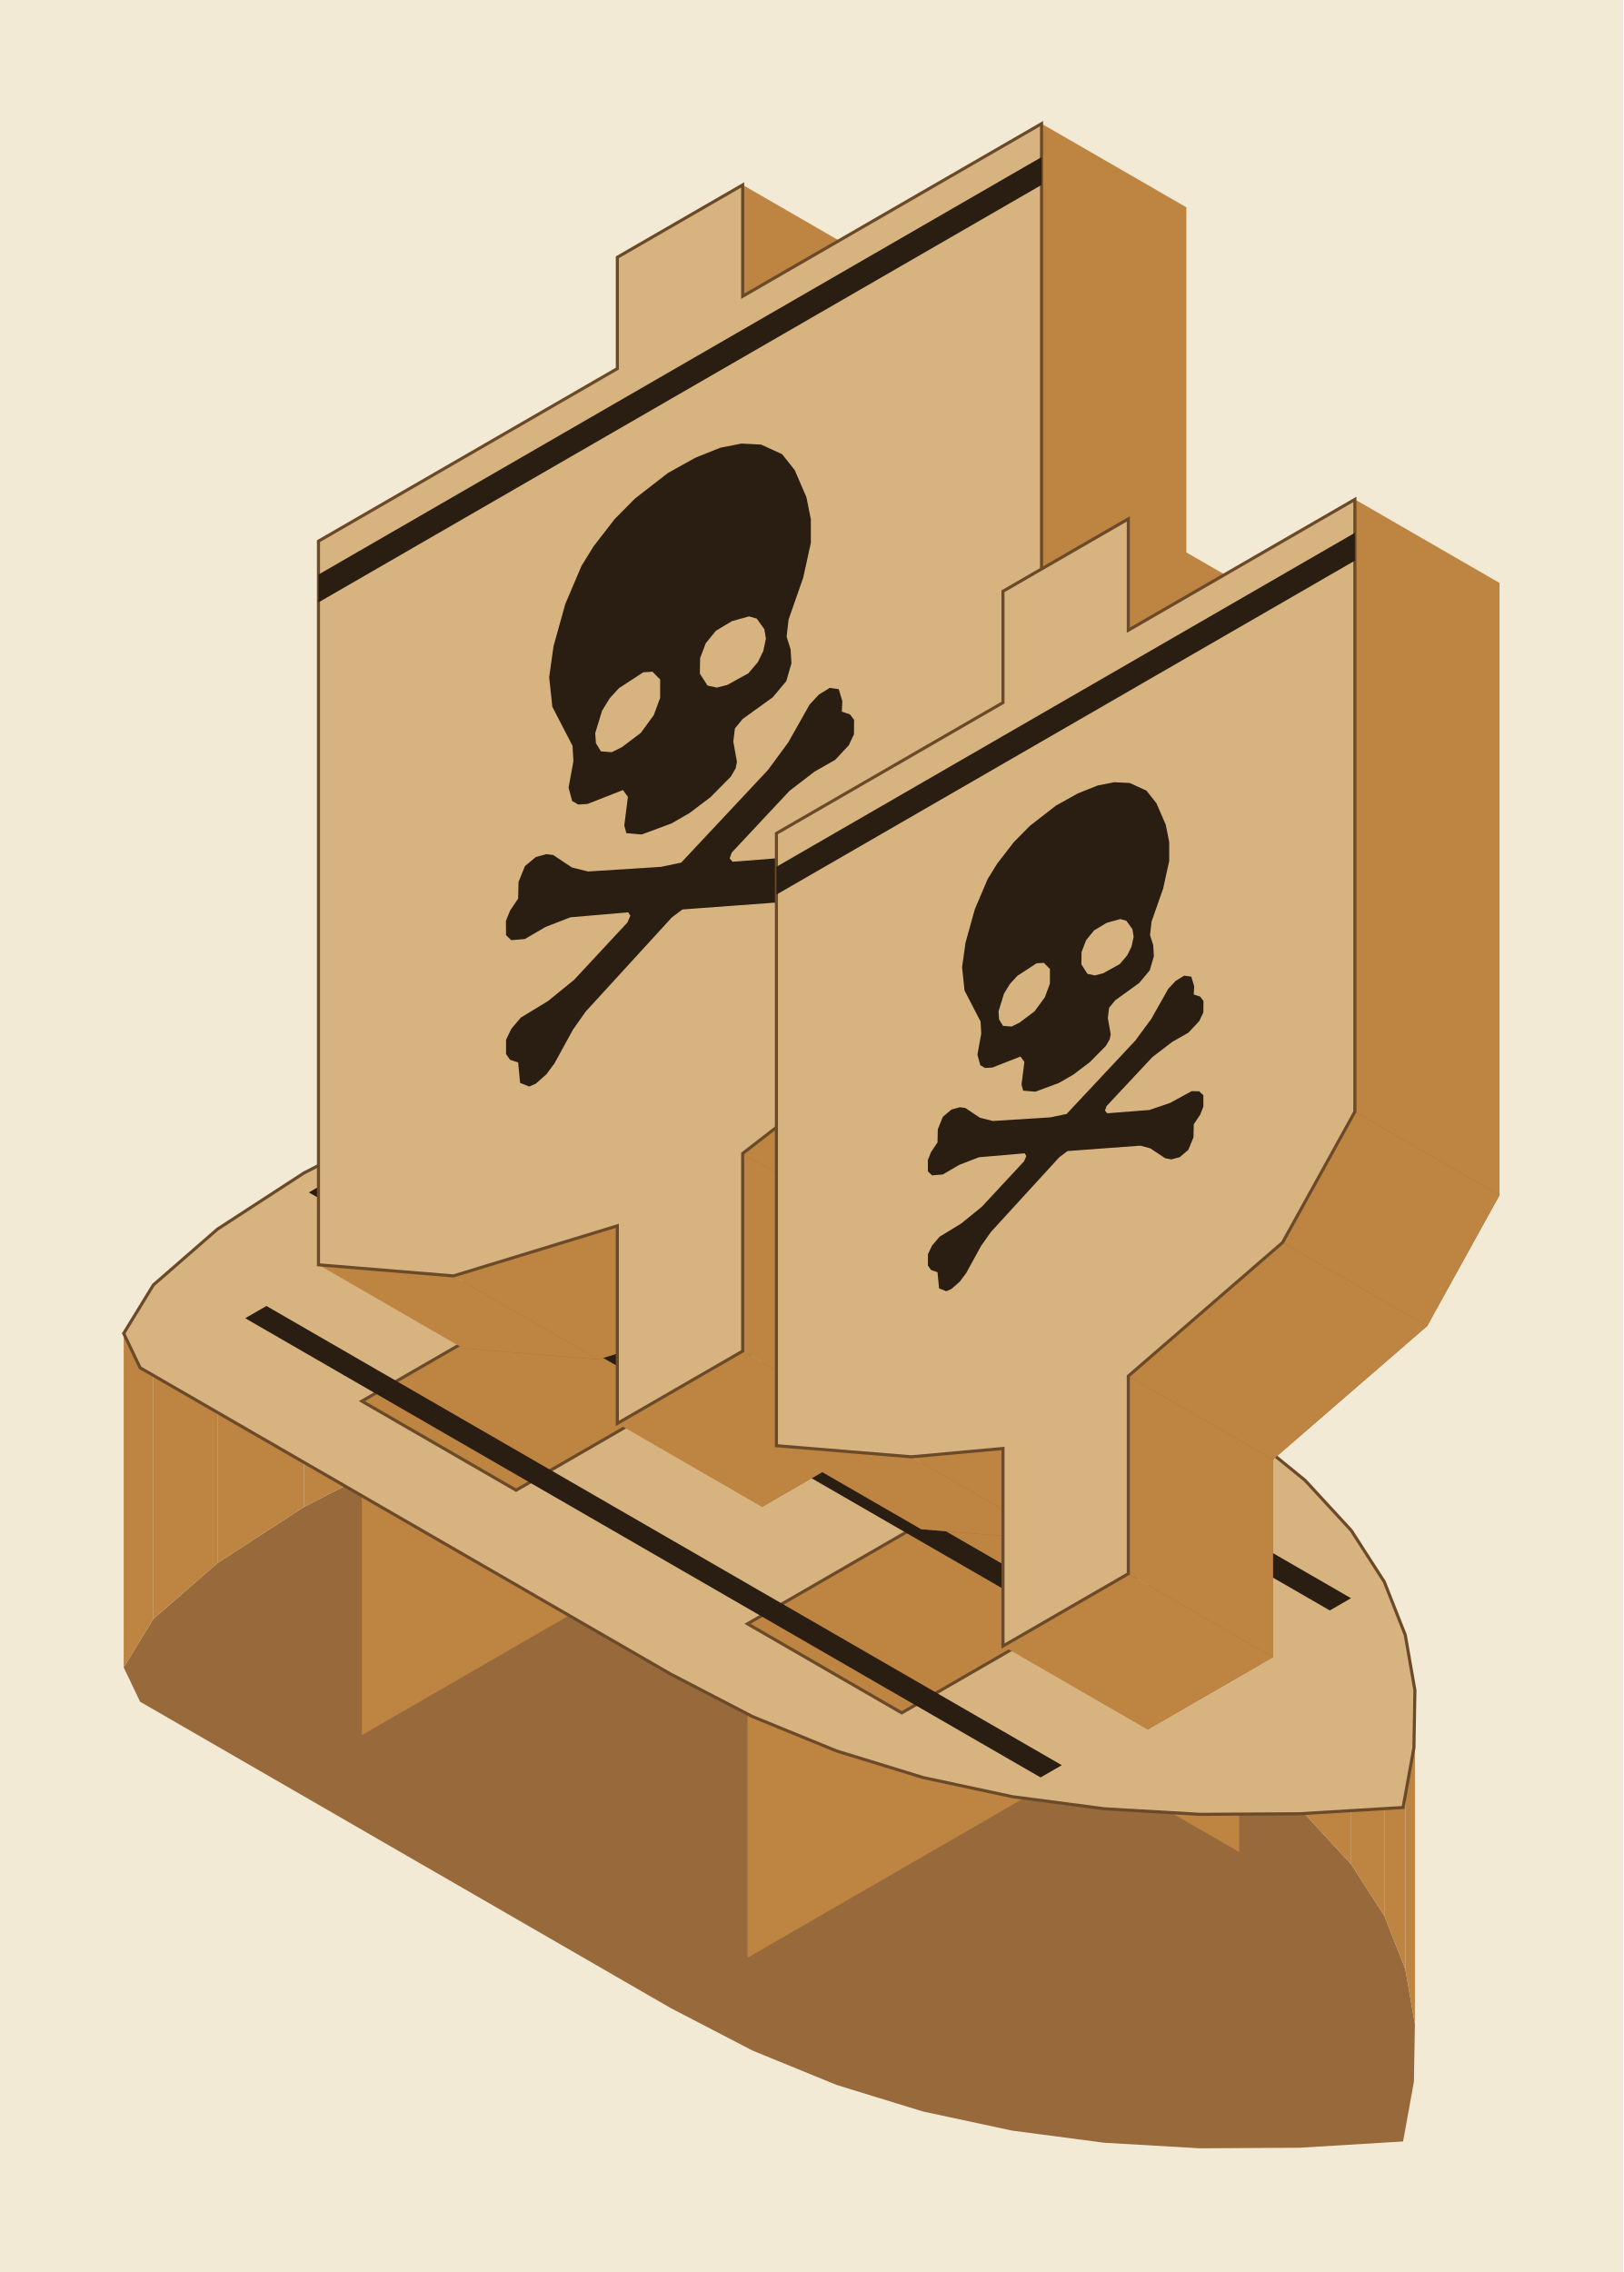
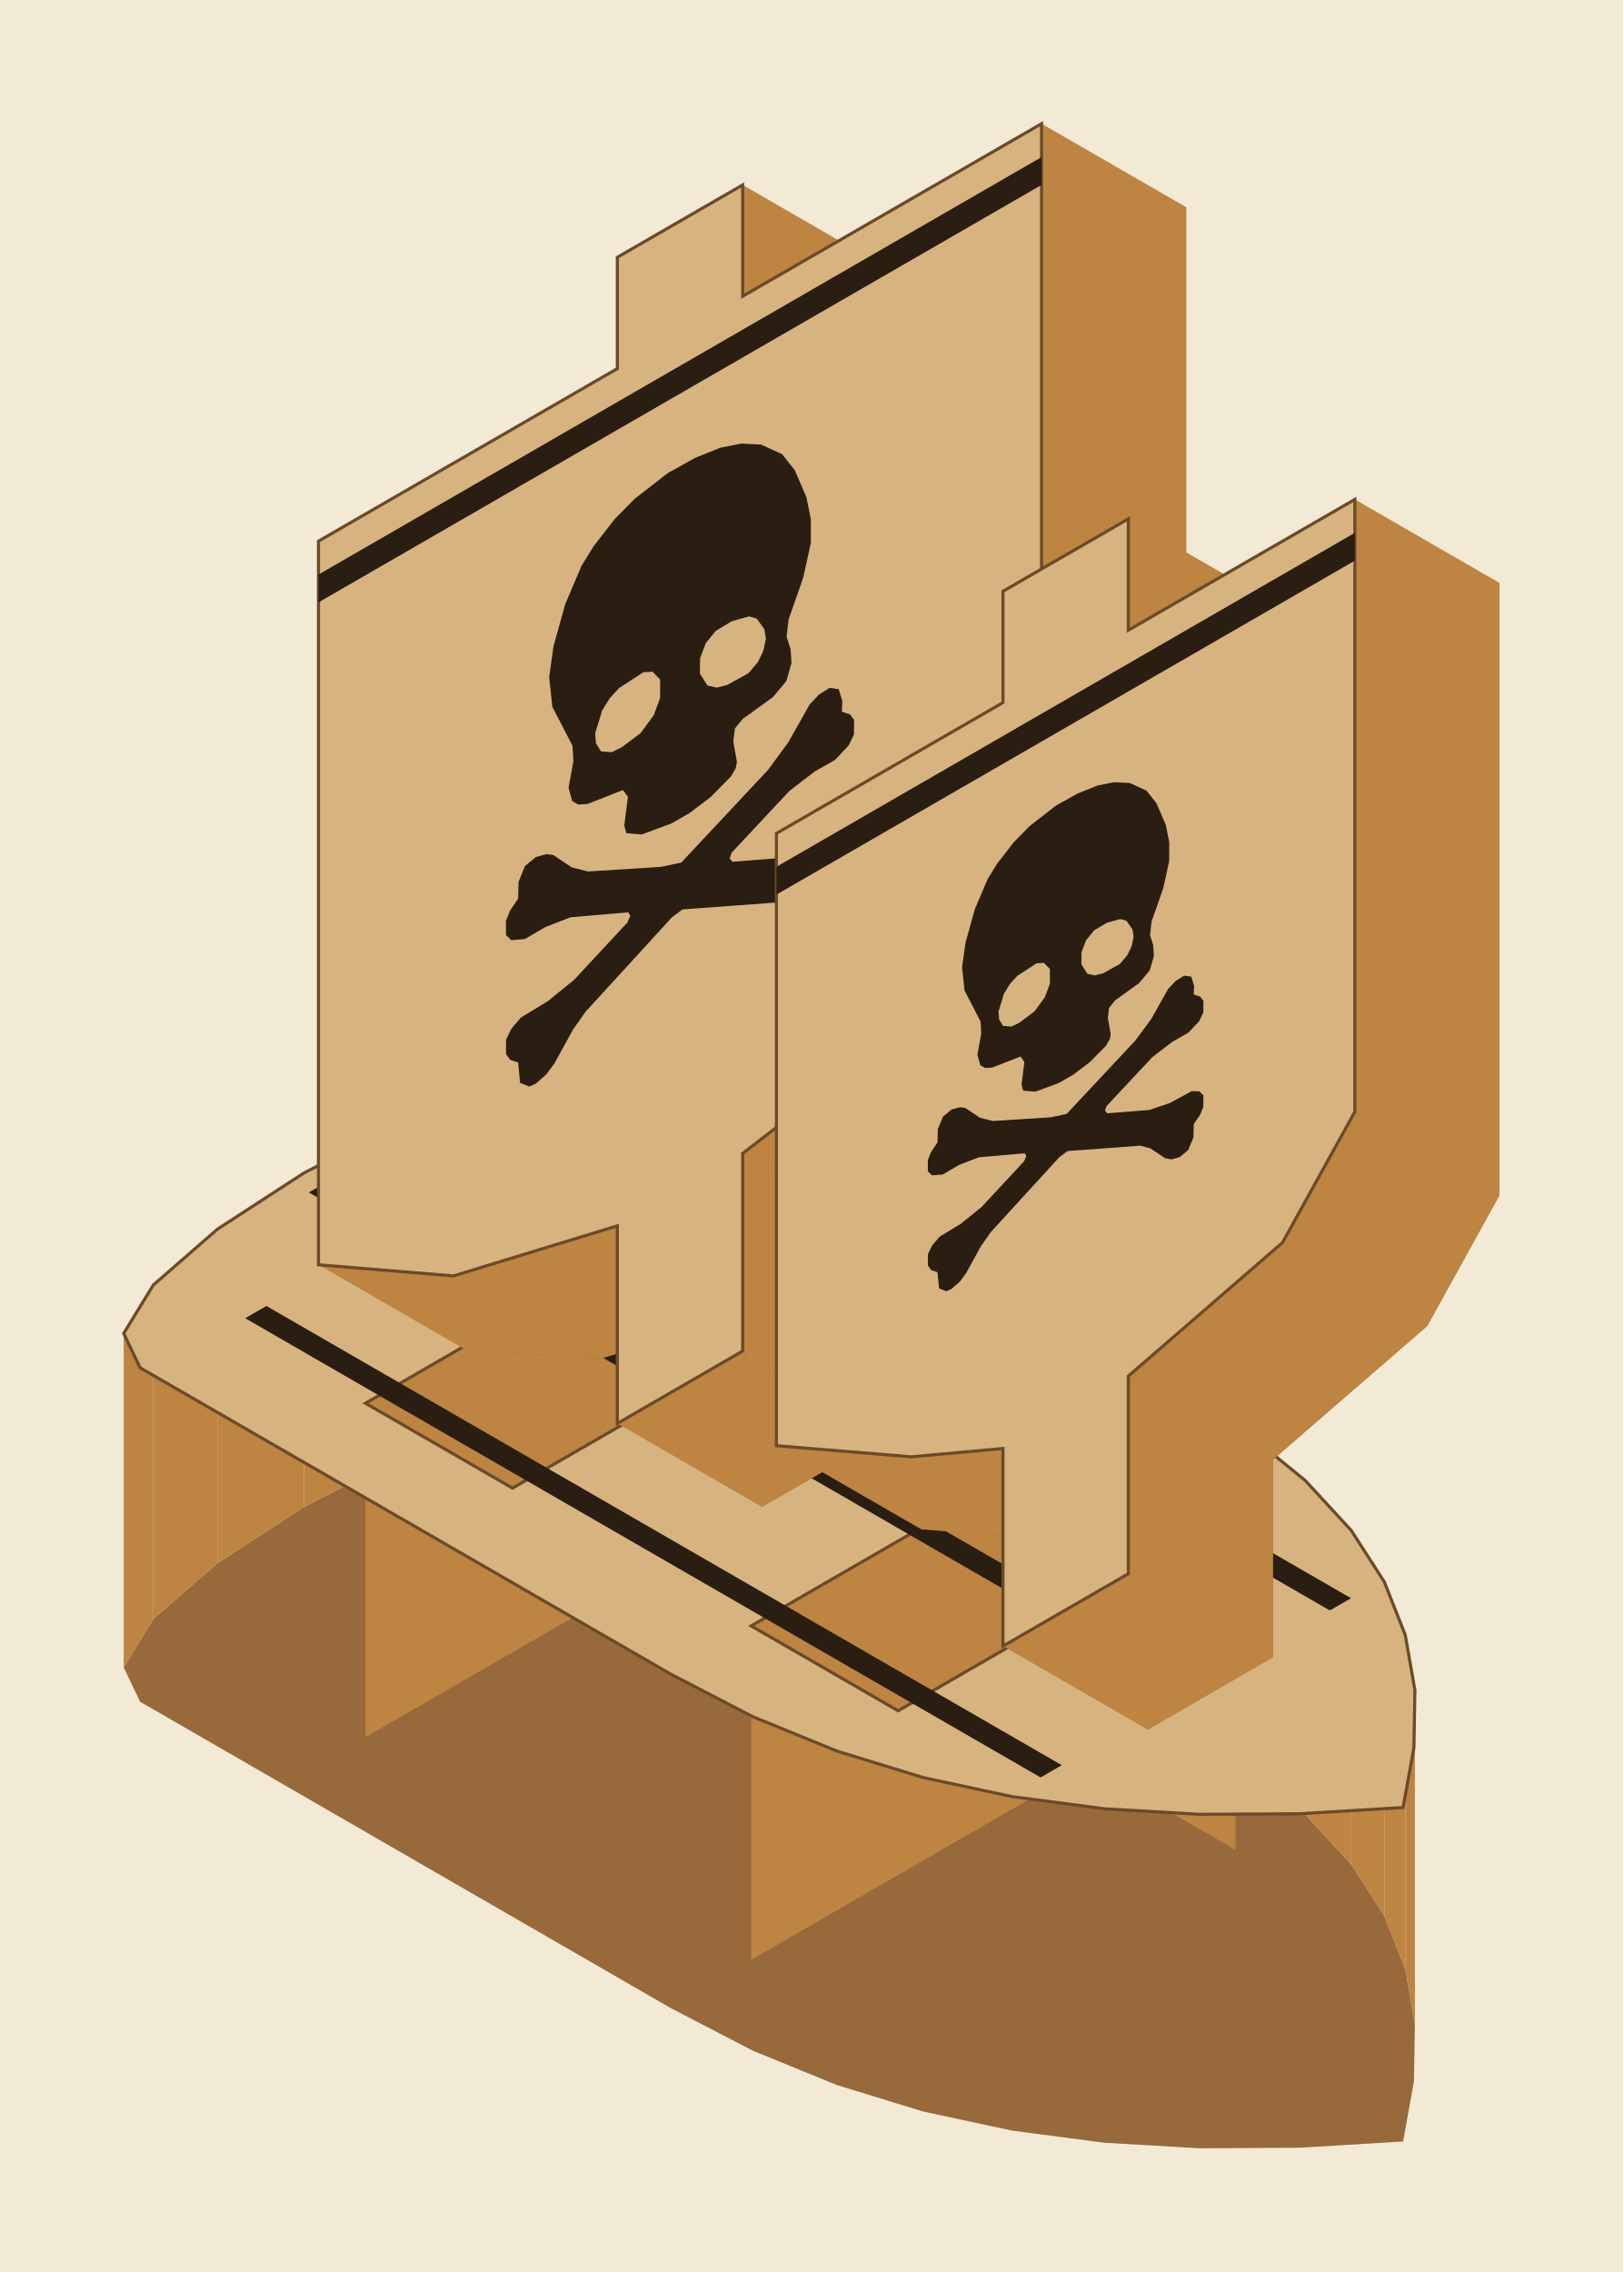
<svg xmlns="http://www.w3.org/2000/svg" width="262.452" height="367.355" viewBox="0 0 262.452 367.355">
  <rect width="262.452" height="367.355" fill="#f3ead6" />
  <path d="M103.715 228.35L189.451 277.85L201.404 285.521L211.037 293.372L218.47 301.438L223.824 309.755L227.22 318.359L228.778 327.285L228.619 336.57L226.864 346.25L210.098 347.264L194.016 347.355L178.555 346.456L163.653 344.495L149.247 341.404L135.277 337.112L121.679 331.551L108.391 324.65L22.655 275.15L20 269.595L24.798 261.763L35.15 252.748L49.155 243.65L64.914 235.564L80.527 229.588L94.094 226.817L103.715 228.35Z" fill="hsl(30,45%,41%)" />
  <path d="M103.715 174.35L189.451 223.85L189.451 277.85L103.715 228.35Z" fill="hsl(32,48%,50%)" />
  <path d="M189.451 223.85L201.404 231.521L201.404 285.521L189.451 277.85Z" fill="hsl(32,48%,50%)" />
  <path d="M201.404 231.521L211.037 239.372L211.037 293.372L201.404 285.521Z" fill="hsl(32,48%,50%)" />
  <path d="M211.037 239.372L218.47 247.438L218.47 301.438L211.037 293.372Z" fill="hsl(32,48%,50%)" />
  <path d="M218.47 247.438L223.824 255.755L223.824 309.755L218.47 301.438Z" fill="hsl(32,48%,50%)" />
  <path d="M223.824 255.755L227.22 264.359L227.22 318.359L223.824 309.755Z" fill="hsl(32,48%,50%)" />
  <path d="M227.22 264.359L228.778 273.285L228.778 327.285L227.22 318.359Z" fill="hsl(32,48%,50%)" />
  <path d="M20 215.595L24.798 207.763L24.798 261.763L20 269.595Z" fill="hsl(32,48%,50%)" />
  <path d="M24.798 207.763L35.15 198.748L35.15 252.748L24.798 261.763Z" fill="hsl(32,48%,50%)" />
  <path d="M35.15 198.748L49.155 189.65L49.155 243.65L35.15 252.748Z" fill="hsl(32,48%,50%)" />
  <path d="M49.155 189.65L64.914 181.564L64.914 235.564L49.155 243.65Z" fill="hsl(32,48%,50%)" />
  <path d="M64.914 181.564L80.527 175.588L80.527 229.588L64.914 235.564Z" fill="hsl(32,48%,50%)" />
  <path d="M80.527 175.588L94.094 172.817L94.094 226.817L80.527 229.588Z" fill="hsl(32,48%,50%)" />
  <path d="M94.094 172.817L103.715 174.35L103.715 228.35L94.094 226.817Z" fill="hsl(32,48%,50%)" />
-   <path d="M113.068 195.05L138.009 209.45L138.009 263.45L113.068 249.05Z" fill="hsl(32,48%,50%)" />
-   <path d="M58.508 226.55L113.068 195.05L113.068 249.05L58.508 280.55Z" fill="hsl(32,48%,50%)" />
-   <path d="M175.422 231.05L200.363 245.45L200.363 299.45L175.422 285.05Z" fill="hsl(32,48%,50%)" />
-   <path d="M120.862 262.55L175.422 231.05L175.422 285.05L120.862 316.55Z" fill="hsl(32,48%,50%)" />
-   <path d="M103.715 174.35L189.451 223.85L201.404 231.521L211.037 239.372L218.47 247.438L223.824 255.755L227.22 264.359L228.778 273.285L228.619 282.57L226.864 292.25L210.098 293.264L194.016 293.355L178.555 292.456L163.653 290.495L149.247 287.404L135.277 283.112L121.679 277.551L108.391 270.65L22.655 221.15L20 215.595L24.798 207.763L35.15 198.748L49.155 189.65L64.914 181.564L80.527 175.588L94.094 172.817L103.715 174.35ZM113.068 195.05L138.009 209.45L83.45 240.95L58.508 226.55ZM175.422 231.05L200.363 245.45L145.804 276.95L120.862 262.55Z" fill="hsl(36,52%,67%)" fill-rule="evenodd" stroke="#6b4a2a" stroke-width="0.5" />
+   <path d="M113.653 195.388L137.425 209.112L137.425 263.112L113.653 249.388Z" fill="hsl(32,48%,50%)" />
+   <path d="M59.093 226.888L113.653 195.388L113.653 249.388L59.093 280.888Z" fill="hsl(32,48%,50%)" />
+   <path d="M176.006 231.388L199.779 245.112L199.779 299.113L176.006 285.388Z" fill="hsl(32,48%,50%)" />
+   <path d="M121.447 262.888L176.006 231.388L176.006 285.388L121.447 316.888Z" fill="hsl(32,48%,50%)" />
+   <path d="M103.715 174.35L189.451 223.85L201.404 231.521L211.037 239.372L218.47 247.438L223.824 255.755L227.22 264.359L228.778 273.285L228.619 282.57L226.864 292.25L210.098 293.264L194.016 293.355L178.555 292.456L163.653 290.495L149.247 287.404L135.277 283.112L121.679 277.551L108.391 270.65L22.655 221.15L20 215.595L24.798 207.763L35.15 198.748L49.155 189.65L64.914 181.564L80.527 175.588L94.094 172.817L103.715 174.35ZM113.653 195.388L137.425 209.112L82.865 240.612L59.093 226.888ZM176.006 231.388L199.779 245.112L145.219 276.613L121.447 262.888Z" fill="hsl(36,52%,67%)" fill-rule="evenodd" stroke="#6b4a2a" stroke-width="0.5" />
  <path d="M89.841 184.16L218.446 258.41L215.016 260.39L86.412 186.14Z" fill="#2a1d12" fill-rule="nonzero" />
  <path d="M66.458 197.66L195.063 271.91L191.634 273.89L63.029 199.64Z" fill="#2a1d12" fill-rule="nonzero" />
  <path d="M43.076 211.16L171.681 285.41L168.251 287.39L39.646 213.14Z" fill="#2a1d12" fill-rule="nonzero" />
  <path d="M54.611 190.1L67.082 197.3L62.405 200L49.935 192.8Z" fill="#2a1d12" fill-rule="nonzero" />
  <path d="M143.465 43.4L123.2 55.1L123.2 73.1L74.876 101L74.876 218L96.7 219.8L123.2 211.7L123.2 243.65L143.465 231.95L143.465 200L180.098 171.65L191.79 150.5L191.79 33.5L143.465 61.4Z" fill="hsl(30,45%,41%)" />
  <path d="M51.494 204.5L73.317 206.3L96.7 219.8L74.876 218Z" fill="hsl(32,48%,50%)" />
  <path d="M73.317 206.3L99.818 198.2L123.2 211.7L96.7 219.8Z" fill="hsl(32,48%,50%)" />
  <path d="M99.818 230.15L120.083 218.45L143.465 231.95L123.2 243.65Z" fill="hsl(32,48%,50%)" />
  <path d="M120.083 218.45L120.083 186.5L143.465 200L143.465 231.95Z" fill="hsl(32,48%,50%)" />
  <path d="M120.083 186.5L156.716 158.15L180.098 171.65L143.465 200Z" fill="hsl(32,48%,50%)" />
  <path d="M156.716 158.15L168.407 137L191.79 150.5L180.098 171.65Z" fill="hsl(32,48%,50%)" />
  <path d="M168.407 137L168.407 20L191.79 33.5L191.79 150.5Z" fill="hsl(32,48%,50%)" />
  <path d="M120.083 47.9L120.083 29.9L143.465 43.4L143.465 61.4Z" fill="hsl(32,48%,50%)" />
  <path d="M120.083 29.9L99.818 41.6L99.818 59.6L51.494 87.5L51.494 204.5L73.317 206.3L99.818 198.2L99.818 230.15L120.083 218.45L120.083 186.5L156.716 158.15L168.407 137L168.407 20L120.083 47.9Z" fill="hsl(36,52%,67%)" fill-rule="evenodd" stroke="#6b4a2a" stroke-width="0.5" />
  <path d="M168.407 25.4L51.494 92.9L51.494 97.4L168.407 29.9Z" fill="#2a1d12" fill-rule="nonzero" />
  <path d="M112.418 74.016L107.992 76.481L102.644 80.631L99.373 83.945L95.984 88.321L94.026 91.488L91.401 97.662L89.501 104.482L88.796 109.503L89.305 114.275L92.576 120.597L92.713 123.074L91.93 127.371L92.517 129.52L93.497 130.085L94.985 129.995L100.725 127.744L101.528 128.841L100.94 133.478L101.273 134.71L103.761 134.925L108.579 133.138L111.517 131.442L114.906 128.875L118.177 125.562L118.961 124.204L119.156 123.187L118.569 119.907L118.823 117.792L120.077 116.254L124.954 112.737L127.129 110.147L127.971 107.241L127.834 104.991L127.187 102.944L127.501 100.184L129.871 93.41L131.105 87.79L131.105 83.945L130.4 80.416L128.5 76.017L126.463 73.439L123.054 71.878L119.881 71.72L116.493 72.387ZM118.314 100.444L121.115 99.664L122.349 100.015L123.583 101.722L123.838 103.272L123.407 105.285L122.545 107.049L120.998 108.87L117.589 110.747L115.905 111.177L114.397 110.849L113.163 108.915L113.202 106.404L114.122 103.995L115.748 101.994ZM104.015 108.7L105.504 108.609L106.738 109.865L106.738 112.85L105.7 115.644L103.604 118.505L100.548 120.812L98.903 121.626L97.16 121.479L96.356 120.156L96.239 118.55L97.355 114.897L98.589 112.896L100.078 111.267ZM134.161 111.222L132.417 112.296L130.909 113.913L127.442 120.054L124.171 124.498L110.146 139.471L106.875 140.161L95.083 140.908L92.459 140.252L89.442 138.239L88.345 138.103L86.641 138.567L84.878 140.037L83.84 142.604L83.781 145.284L82.469 147.241L81.803 148.892L81.822 151.21L82.665 152.013L84.859 151.832L88.208 149.876L92.243 148.315L101.586 147.512L101.919 148.066L101.449 149.152L92.831 158.425L88.6 161.863L84.212 164.532L82.665 166.353L81.822 168.128L81.822 170.435L82.469 171.351L83.781 171.792L84.095 175.095L85.583 175.683L86.641 175.208L88.345 173.704L89.638 171.962L92.654 166.466L94.692 163.571L108.638 148.326L110.342 147.048L125.209 145.951L127.246 146.494L130.263 148.507L131.555 148.756L133.26 148.292L135.003 146.811L136.061 144.255L136.119 141.575L137.432 139.618L138.078 137.956L138.078 135.649L137.236 134.846L135.688 134.812L131.301 137.21L127.07 138.657L118.451 139.336L117.981 138.793L118.314 137.854L127.657 127.869L131.692 124.77L135.042 122.859L137.236 120.506L138.078 118.731L138.098 116.39L137.432 115.508L136.119 115.067L136.198 113.348L135.61 111.425Z" fill="#2a1d12" fill-rule="nonzero" />
  <path d="M205.819 97.4L185.554 109.1L185.554 127.1L148.921 148.25L148.921 247.25L170.745 249.05L185.554 247.7L185.554 279.65L205.819 267.95L205.819 236L230.761 214.4L242.452 193.25L242.452 94.25L205.819 115.4Z" fill="hsl(30,45%,41%)" />
  <path d="M125.539 233.75L147.363 235.55L170.745 249.05L148.921 247.25Z" fill="hsl(32,48%,50%)" />
  <path d="M147.363 235.55L162.172 234.2L185.554 247.7L170.745 249.05Z" fill="hsl(32,48%,50%)" />
  <path d="M162.172 266.15L182.437 254.45L205.819 267.95L185.554 279.65Z" fill="hsl(32,48%,50%)" />
  <path d="M182.437 254.45L182.437 222.5L205.819 236L205.819 267.95Z" fill="hsl(32,48%,50%)" />
  <path d="M182.437 222.5L207.378 200.9L230.761 214.4L205.819 236Z" fill="hsl(32,48%,50%)" />
  <path d="M207.378 200.9L219.069 179.75L242.452 193.25L230.761 214.4Z" fill="hsl(32,48%,50%)" />
  <path d="M219.069 179.75L219.069 80.75L242.452 94.25L242.452 193.25Z" fill="hsl(32,48%,50%)" />
  <path d="M182.437 101.9L182.437 83.9L205.819 97.4L205.819 115.4Z" fill="hsl(32,48%,50%)" />
  <path d="M182.437 83.9L162.172 95.6L162.172 113.6L125.539 134.75L125.539 233.75L147.363 235.55L162.172 234.2L162.172 266.15L182.437 254.45L182.437 222.5L207.378 200.9L219.069 179.75L219.069 80.75L182.437 101.9Z" fill="hsl(36,52%,67%)" fill-rule="evenodd" stroke="#6b4a2a" stroke-width="0.5" />
  <path d="M219.069 86.15L125.539 140.15L125.539 144.65L219.069 90.65Z" fill="#2a1d12" fill-rule="nonzero" />
  <path d="M174.258 128.294L170.753 130.245L166.52 133.531L163.93 136.154L161.248 139.619L159.697 142.126L157.619 147.014L156.115 152.413L155.557 156.388L155.96 160.166L158.55 165.17L158.658 167.131L158.038 170.533L158.503 172.234L159.278 172.682L160.457 172.61L165 170.829L165.636 171.697L165.171 175.368L165.435 176.344L167.404 176.514L171.219 175.099L173.545 173.756L176.227 171.724L178.817 169.101L179.437 168.026L179.592 167.221L179.127 164.624L179.329 162.95L180.321 161.733L184.182 158.948L185.904 156.898L186.57 154.597L186.462 152.815L185.95 151.195L186.198 149.011L188.075 143.648L189.051 139.198L189.051 136.154L188.493 133.361L186.989 129.878L185.376 127.837L182.678 126.601L180.166 126.476L177.483 127.004ZM178.926 149.216L181.143 148.599L182.12 148.876L183.097 150.228L183.298 151.455L182.957 153.048L182.275 154.445L181.05 155.886L178.352 157.373L177.018 157.713L175.824 157.453L174.847 155.922L174.878 153.935L175.607 152.028L176.894 150.443ZM167.606 155.752L168.784 155.68L169.761 156.674L169.761 159.038L168.939 161.249L167.28 163.514L164.861 165.341L163.558 165.985L162.178 165.869L161.542 164.821L161.449 163.55L162.333 160.658L163.31 159.074L164.489 157.784ZM191.471 157.749L190.09 158.599L188.896 159.879L186.152 164.741L183.562 168.259L172.459 180.113L169.87 180.659L160.534 181.25L158.456 180.731L156.068 179.137L155.2 179.03L153.851 179.397L152.455 180.56L151.633 182.593L151.587 184.715L150.548 186.263L150.021 187.571L150.036 189.406L150.703 190.042L152.44 189.898L155.092 188.349L158.286 187.114L165.683 186.478L165.946 186.917L165.574 187.776L158.751 195.118L155.402 197.84L151.928 199.952L150.703 201.394L150.036 202.799L150.036 204.626L150.548 205.351L151.587 205.7L151.835 208.314L153.014 208.78L153.851 208.404L155.2 207.213L156.224 205.834L158.612 201.483L160.224 199.191L171.265 187.123L172.614 186.111L184.384 185.243L185.997 185.673L188.385 187.266L189.408 187.463L190.757 187.096L192.137 185.923L192.975 183.9L193.021 181.778L194.06 180.229L194.572 178.913L194.572 177.087L193.905 176.451L192.68 176.424L189.207 178.322L185.857 179.468L179.034 180.005L178.662 179.576L178.926 178.833L186.322 170.927L189.517 168.474L192.168 166.961L193.905 165.099L194.572 163.693L194.587 161.84L194.06 161.142L193.021 160.793L193.083 159.432L192.618 157.91Z" fill="#2a1d12" fill-rule="nonzero" />
</svg>
